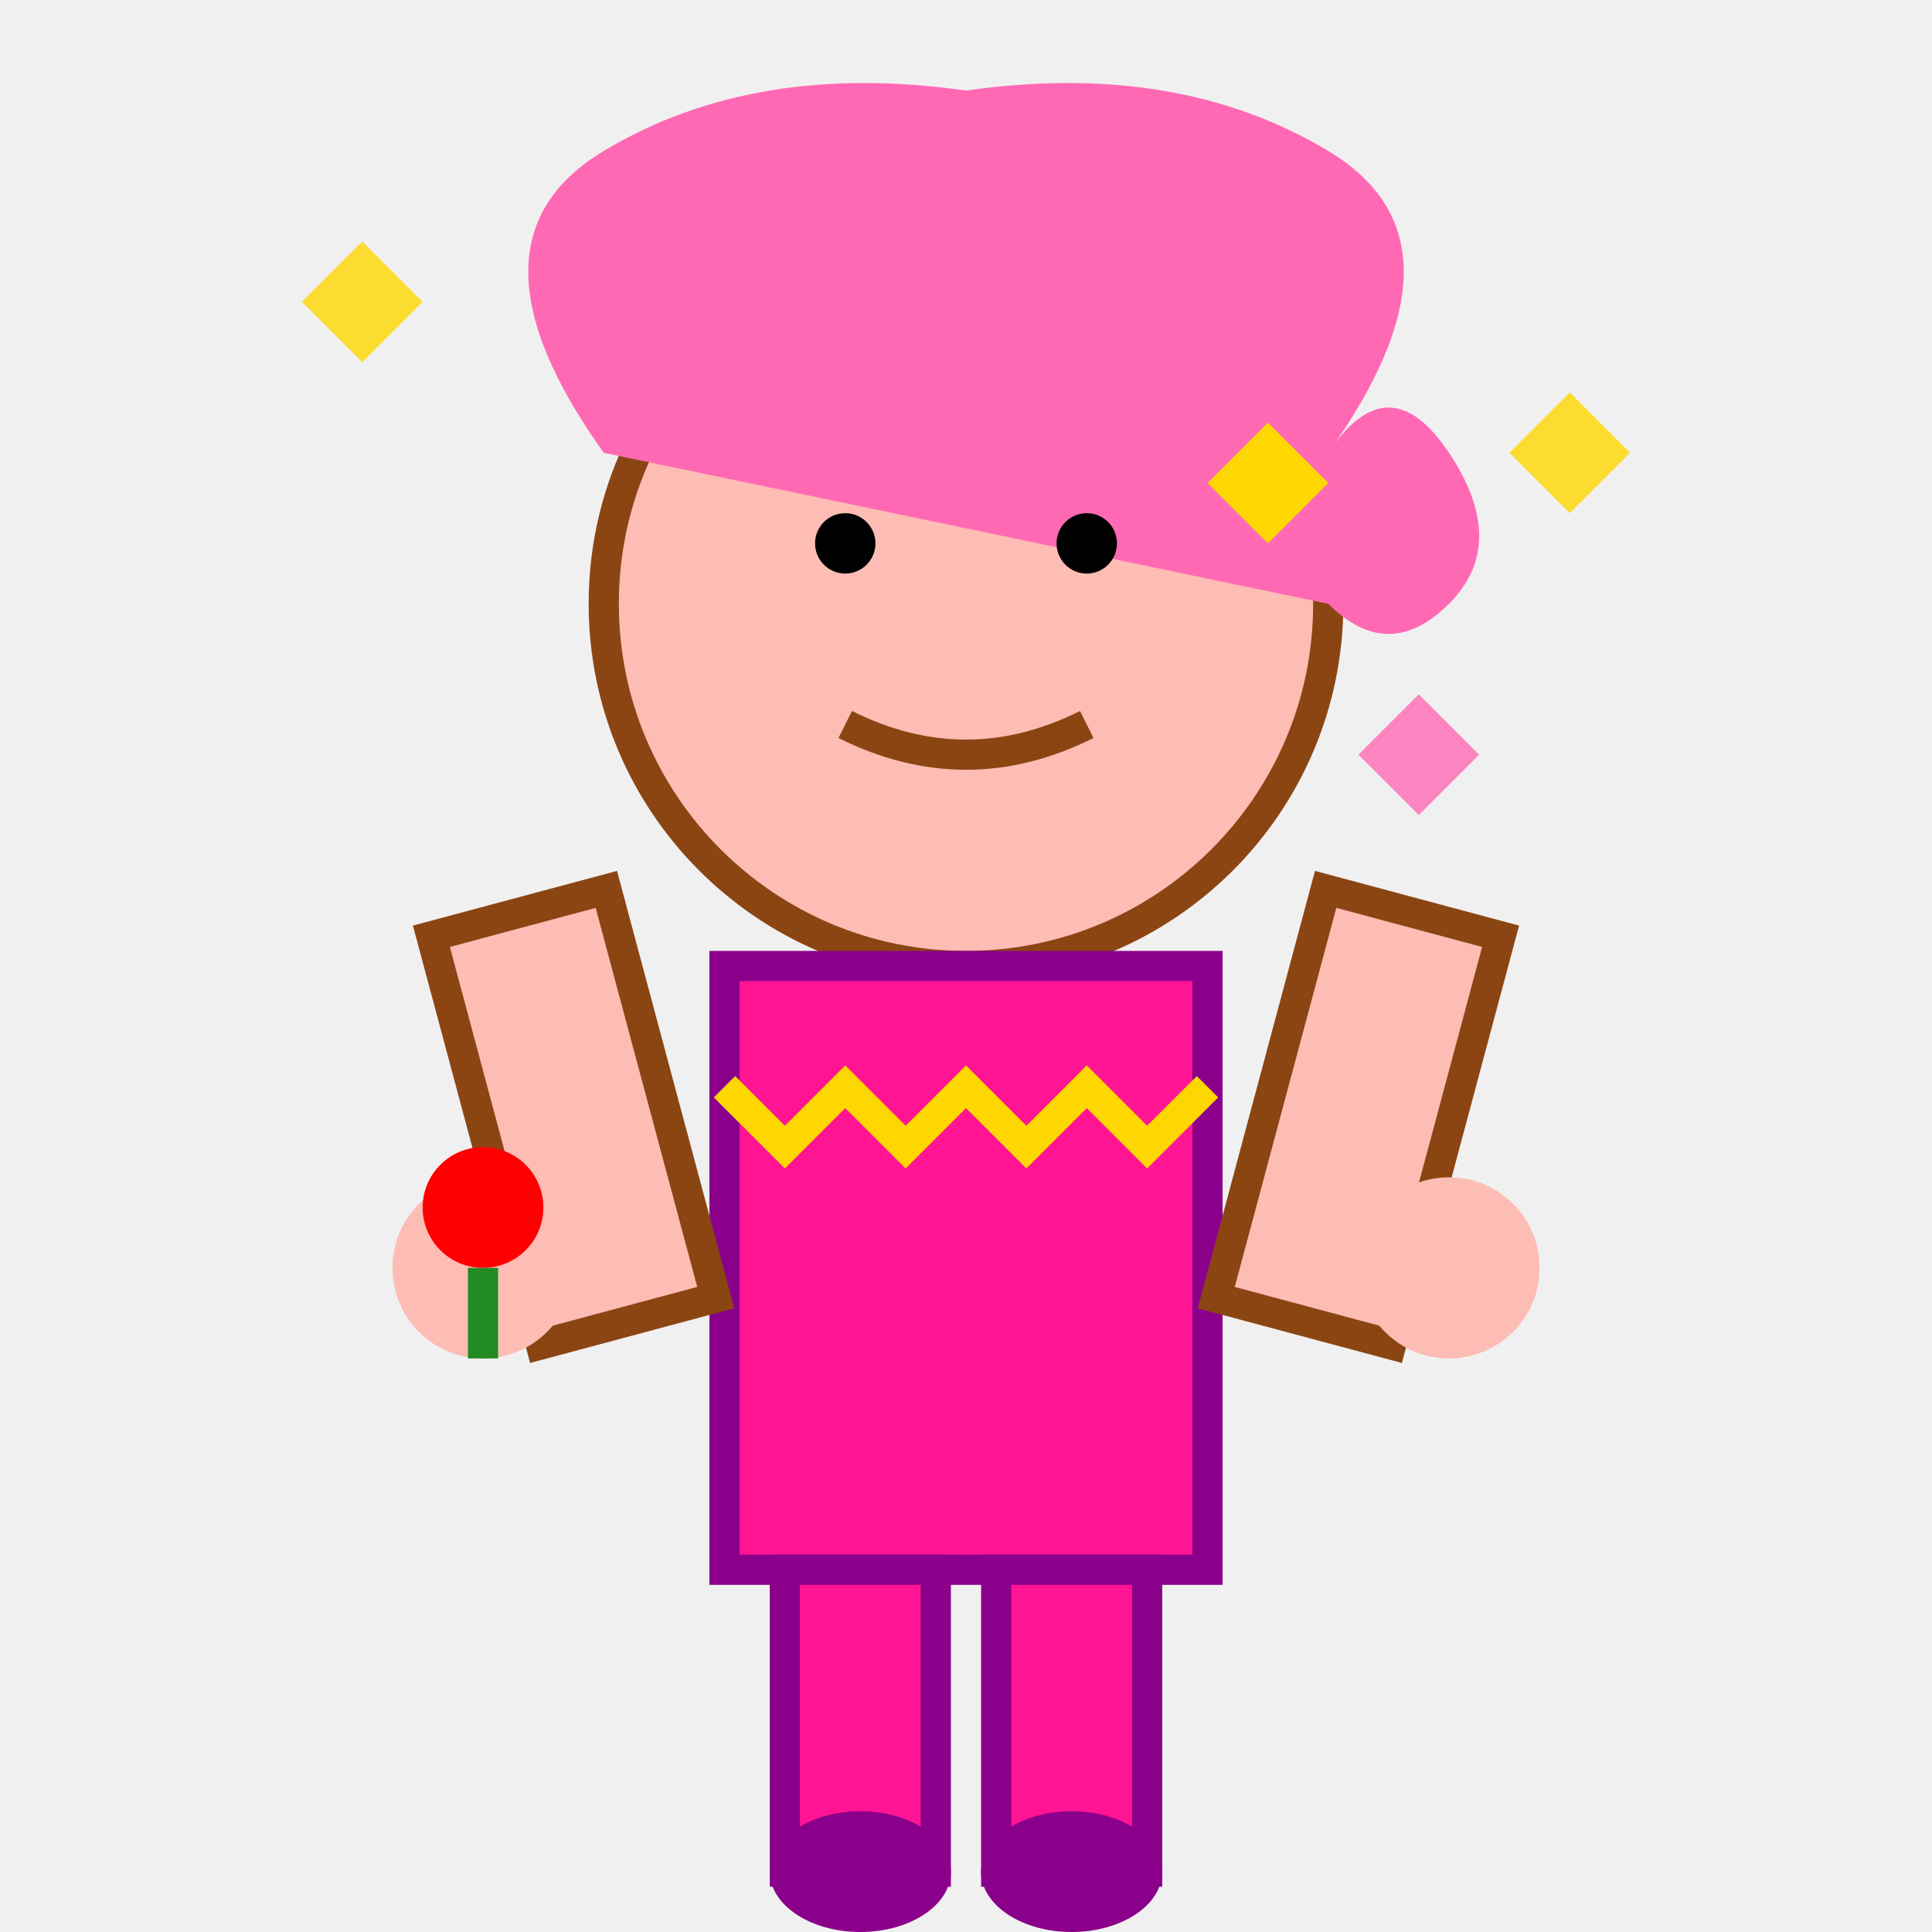
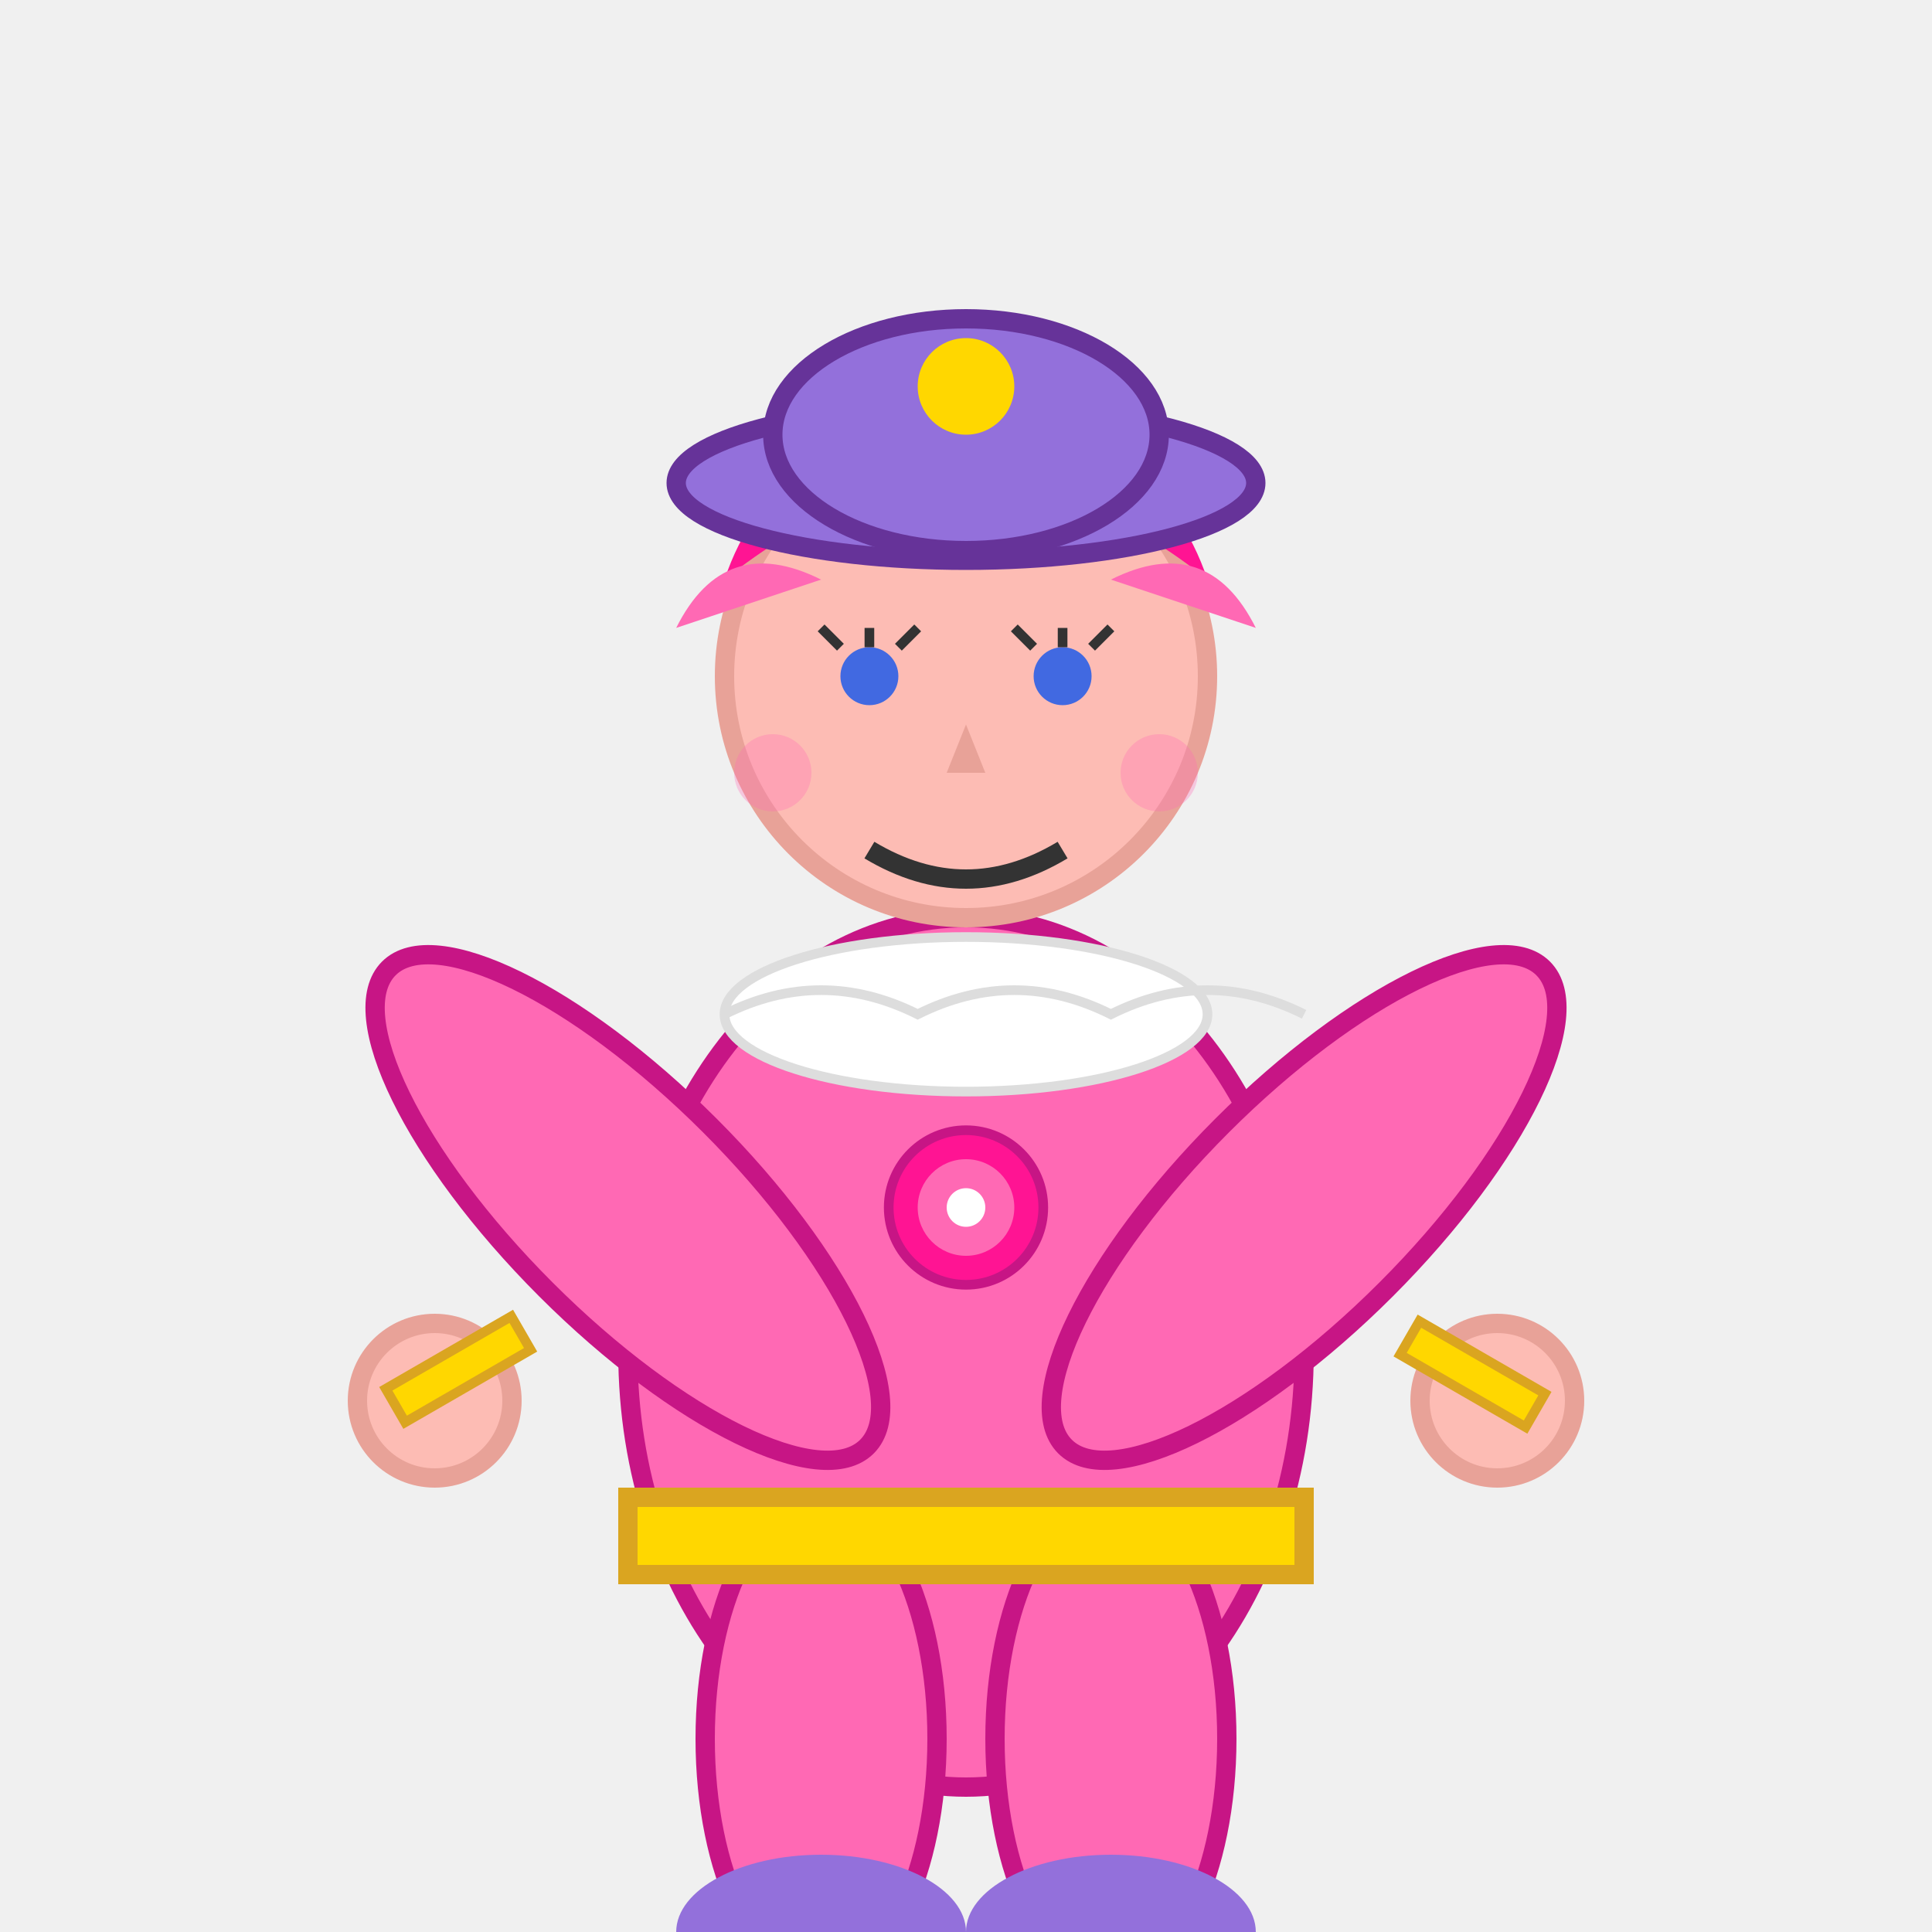
- <svg xmlns="http://www.w3.org/2000/svg" width="64" height="64" viewBox="0 0 64 64">
-   <circle cx="32" cy="20" r="12" fill="#FDBCB4" stroke="#8B4513" stroke-width="1" />
-   <path d="M 20 15 Q 15 8 20 5 Q 25 2 32 3 Q 39 2 44 5 Q 49 8 44 15 Q 46 12 48 15 Q 50 18 48 20 Q 46 22 44 20" fill="#FF69B4" />
-   <circle cx="28" cy="18" r="1" fill="#000000" />
-   <circle cx="36" cy="18" r="1" fill="#000000" />
-   <path d="M 28 24 Q 32 26 36 24" stroke="#8B4513" stroke-width="1" fill="none" />
-   <polygon points="40,16 42,14 44,16 42,18" fill="#FFD700" />
-   <rect x="24" y="32" width="16" height="20" fill="#FF1493" stroke="#8B008B" stroke-width="1" />
-   <path d="M 24 36 L 26 38 L 28 36 L 30 38 L 32 36 L 34 38 L 36 36 L 38 38 L 40 36" stroke="#FFD700" stroke-width="1" fill="none" />
-   <rect x="16" y="30" width="6" height="14" fill="#FDBCB4" stroke="#8B4513" stroke-width="1" transform="rotate(-15 19 37)" />
-   <rect x="42" y="30" width="6" height="14" fill="#FDBCB4" stroke="#8B4513" stroke-width="1" transform="rotate(15 45 37)" />
-   <circle cx="16" cy="42" r="3" fill="#FDBCB4" />
-   <circle cx="48" cy="42" r="3" fill="#FDBCB4" />
-   <rect x="26" y="52" width="5" height="10" fill="#FF1493" stroke="#8B008B" stroke-width="1" />
-   <rect x="33" y="52" width="5" height="10" fill="#FF1493" stroke="#8B008B" stroke-width="1" />
-   <ellipse cx="28.5" cy="62" rx="3" ry="2" fill="#8B008B" />
-   <ellipse cx="35.5" cy="62" rx="3" ry="2" fill="#8B008B" />
-   <circle cx="16" cy="40" r="2" fill="#FF0000" />
-   <line x1="16" y1="42" x2="16" y2="45" stroke="#228B22" stroke-width="1" />
-   <polygon points="10,10 12,8 14,10 12,12" fill="#FFD700" opacity="0.8" />
-   <polygon points="50,15 52,13 54,15 52,17" fill="#FFD700" opacity="0.8" />
-   <polygon points="45,25 47,23 49,25 47,27" fill="#FF69B4" opacity="0.8" />
+ <svg xmlns="http://www.w3.org/2000/svg" width="200" height="200" viewBox="0 0 200 200">
+   <ellipse cx="100" cy="140" rx="35" ry="45" fill="#ff69b4" stroke="#c71585" stroke-width="2" />
+   <ellipse cx="100" cy="105" rx="25" ry="8" fill="#fff" stroke="#ddd" stroke-width="1" />
+   <path d="M75 105 Q85 100 95 105 Q105 100 115 105 Q125 100 135 105" fill="none" stroke="#ddd" stroke-width="1" />
+   <circle cx="100" cy="70" r="25" fill="#fdbcb4" stroke="#e8a298" stroke-width="2" />
+   <path d="M75 60 Q100 40 125 60 Q120 45 100 40 Q80 45 75 60" fill="#ff1493" />
+   <path d="M70 65 Q75 55 85 60" fill="#ff69b4" />
+   <path d="M130 65 Q125 55 115 60" fill="#ff69b4" />
+   <circle cx="90" cy="70" r="3" fill="#4169e1" />
+   <circle cx="110" cy="70" r="3" fill="#4169e1" />
+   <path d="M87 67 L85 65 M90 67 L90 65 M93 67 L95 65" stroke="#333" stroke-width="1" />
+   <path d="M107 67 L105 65 M110 67 L110 65 M113 67 L115 65" stroke="#333" stroke-width="1" />
+   <path d="M100 75 L98 80 L102 80 Z" fill="#e8a298" />
+   <path d="M90 88 Q100 94 110 88" stroke="#333" stroke-width="2" fill="none" />
+   <circle cx="80" cy="80" r="4" fill="#ff69b4" opacity="0.3" />
+   <circle cx="120" cy="80" r="4" fill="#ff69b4" opacity="0.3" />
+   <ellipse cx="100" cy="50" rx="30" ry="8" fill="#9370db" stroke="#663399" stroke-width="2" />
+   <ellipse cx="100" cy="45" rx="20" ry="12" fill="#9370db" stroke="#663399" stroke-width="2" />
+   <circle cx="100" cy="40" r="5" fill="#ffd700" />
+   <ellipse cx="65" cy="125" rx="12" ry="35" fill="#ff69b4" stroke="#c71585" stroke-width="2" transform="rotate(-45 65 125)" />
+   <ellipse cx="135" cy="125" rx="12" ry="35" fill="#ff69b4" stroke="#c71585" stroke-width="2" transform="rotate(45 135 125)" />
+   <circle cx="45" cy="145" r="8" fill="#fdbcb4" stroke="#e8a298" stroke-width="2" />
+   <circle cx="155" cy="145" r="8" fill="#fdbcb4" stroke="#e8a298" stroke-width="2" />
+   <ellipse cx="85" cy="180" rx="12" ry="25" fill="#ff69b4" stroke="#c71585" stroke-width="2" />
+   <ellipse cx="115" cy="180" rx="12" ry="25" fill="#ff69b4" stroke="#c71585" stroke-width="2" />
+   <ellipse cx="85" cy="200" rx="15" ry="8" fill="#9370db" />
+   <ellipse cx="115" cy="200" rx="15" ry="8" fill="#9370db" />
+   <circle cx="100" cy="125" r="8" fill="#ff1493" stroke="#c71585" stroke-width="1" />
+   <circle cx="100" cy="125" r="5" fill="#ff69b4" />
+   <circle cx="100" cy="125" r="2" fill="#fff" />
+   <rect x="65" y="155" width="70" height="8" fill="#ffd700" stroke="#daa520" stroke-width="2" />
+   <rect x="40" y="140" width="15" height="4" fill="#ffd700" stroke="#daa520" stroke-width="1" transform="rotate(-30 47 142)" />
+   <rect x="145" y="140" width="15" height="4" fill="#ffd700" stroke="#daa520" stroke-width="1" transform="rotate(30 152 142)" />
+   <animateTransform attributeName="transform" attributeType="XML" type="rotate" values="0 100 100; 5 100 100; 0 100 100; -5 100 100; 0 100 100" dur="3s" repeatCount="indefinite" additive="sum" />
</svg>
